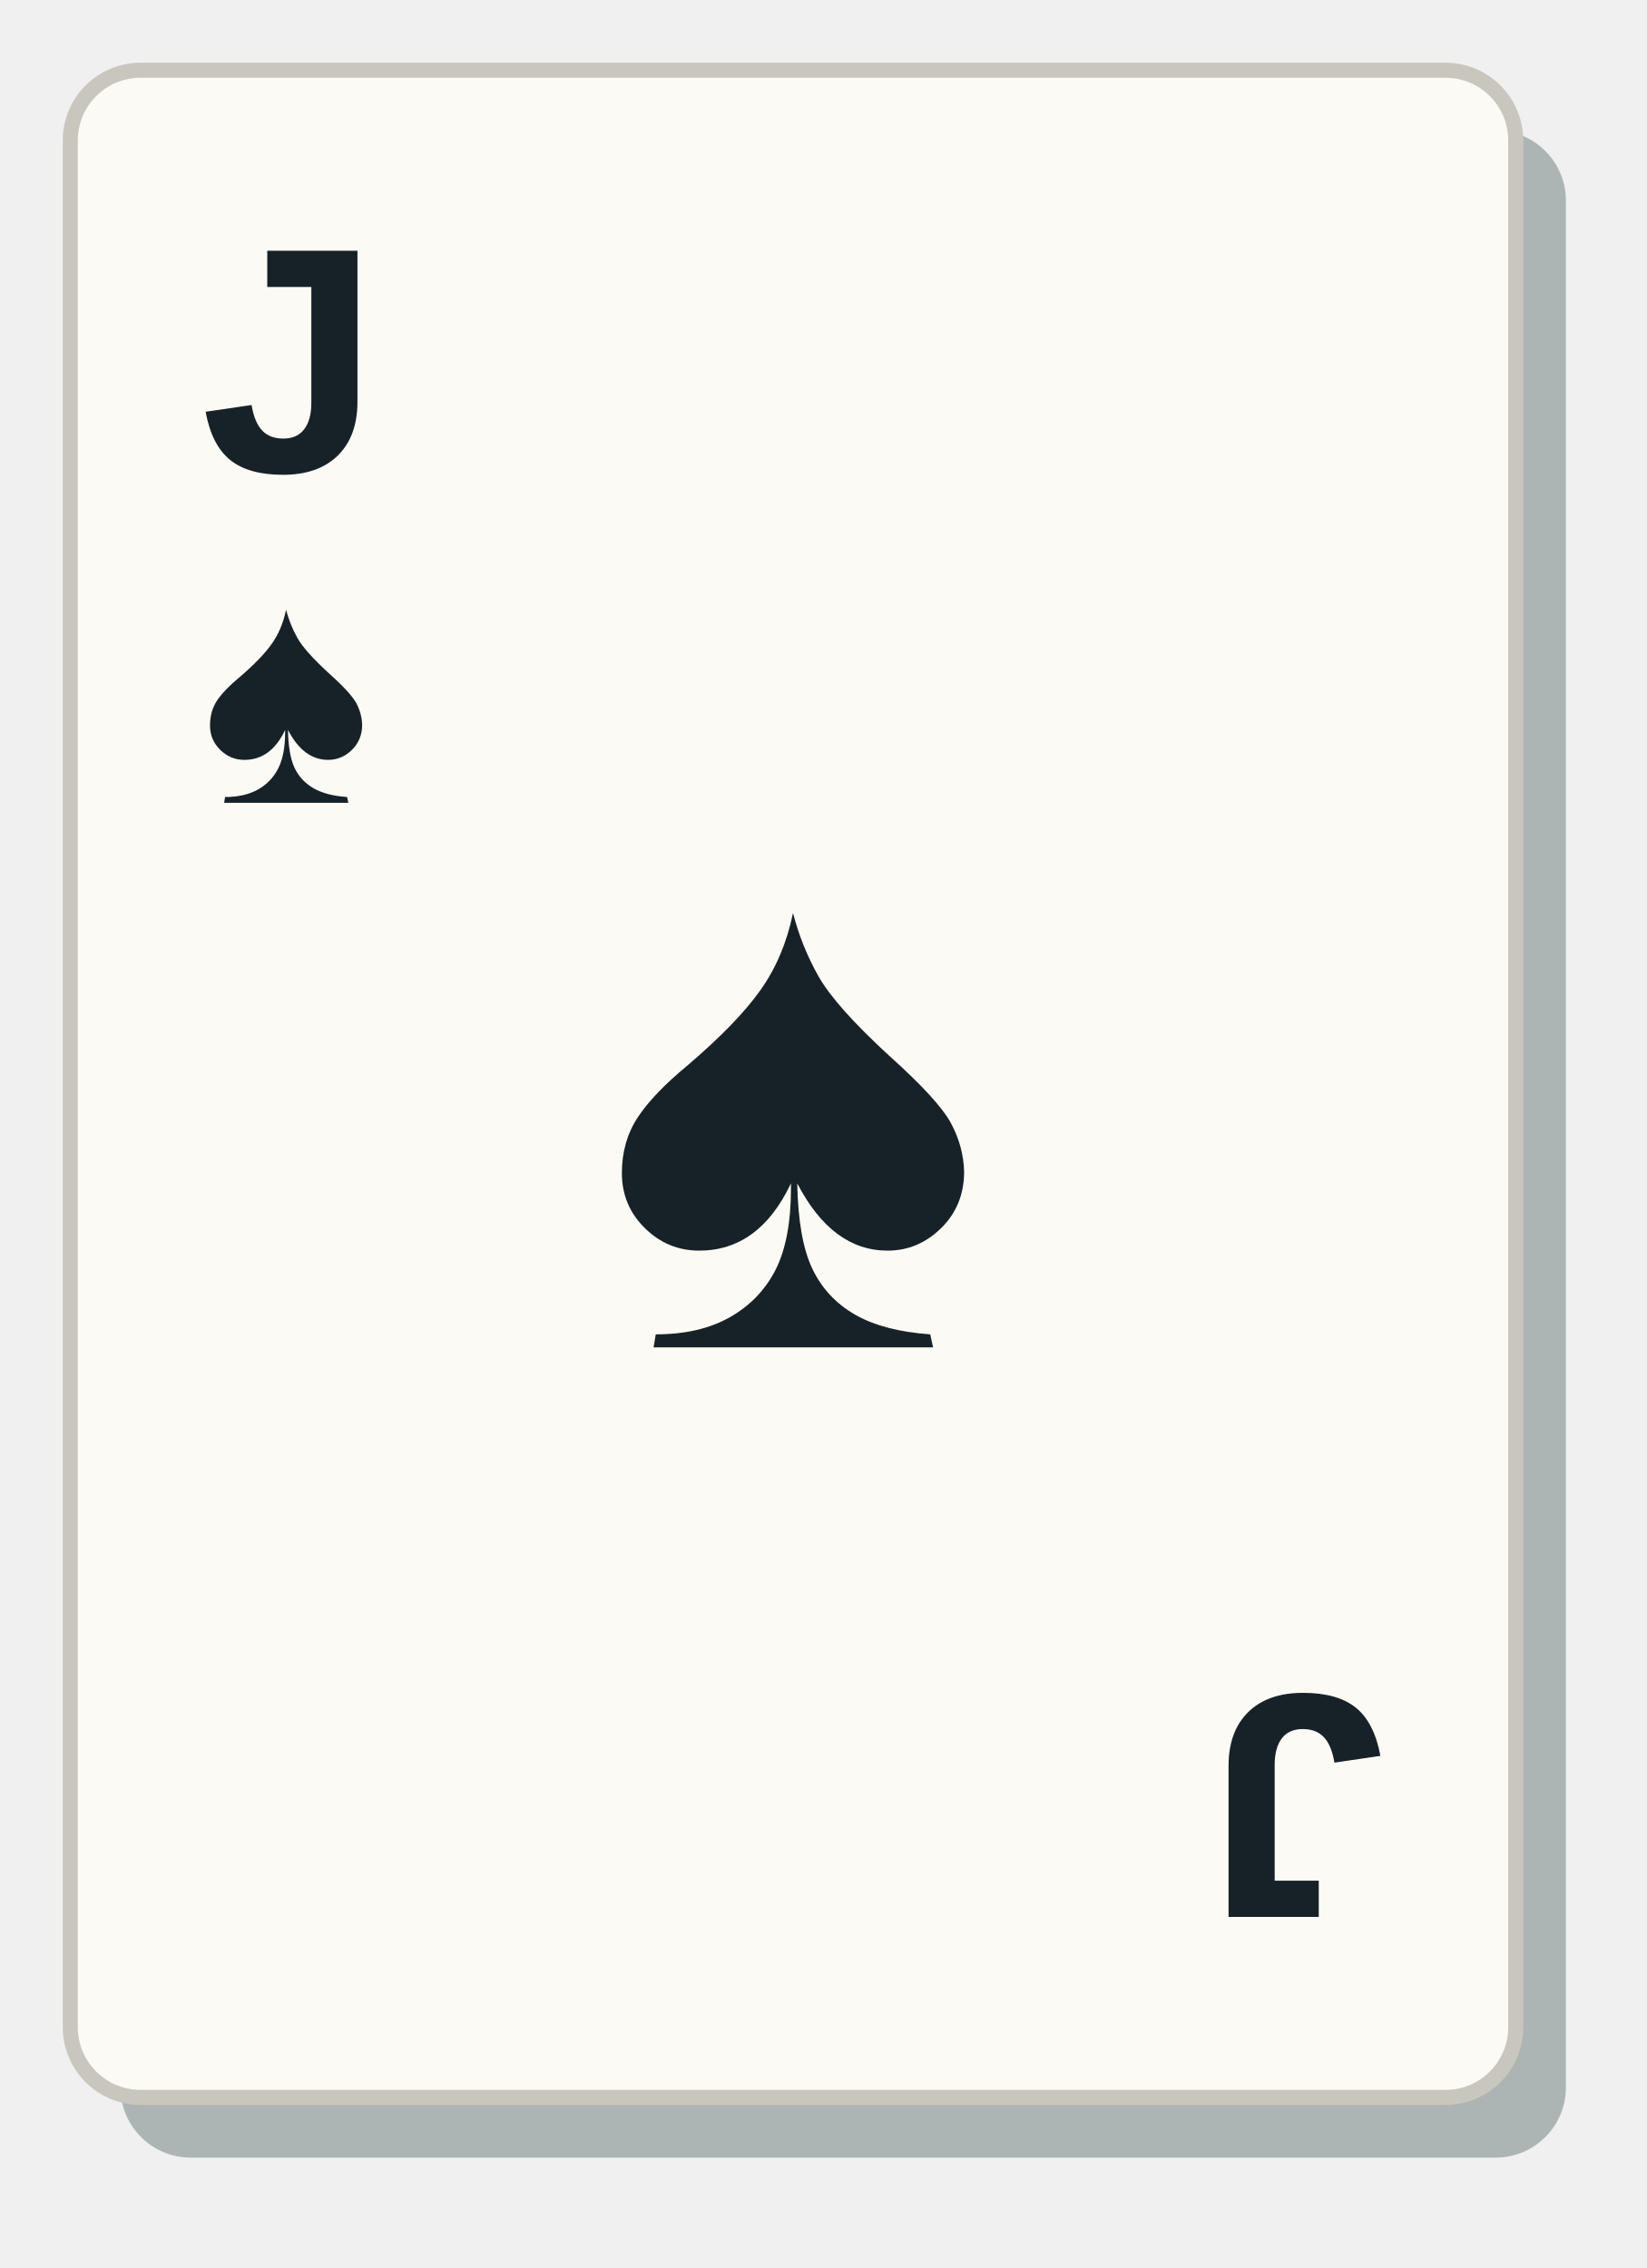
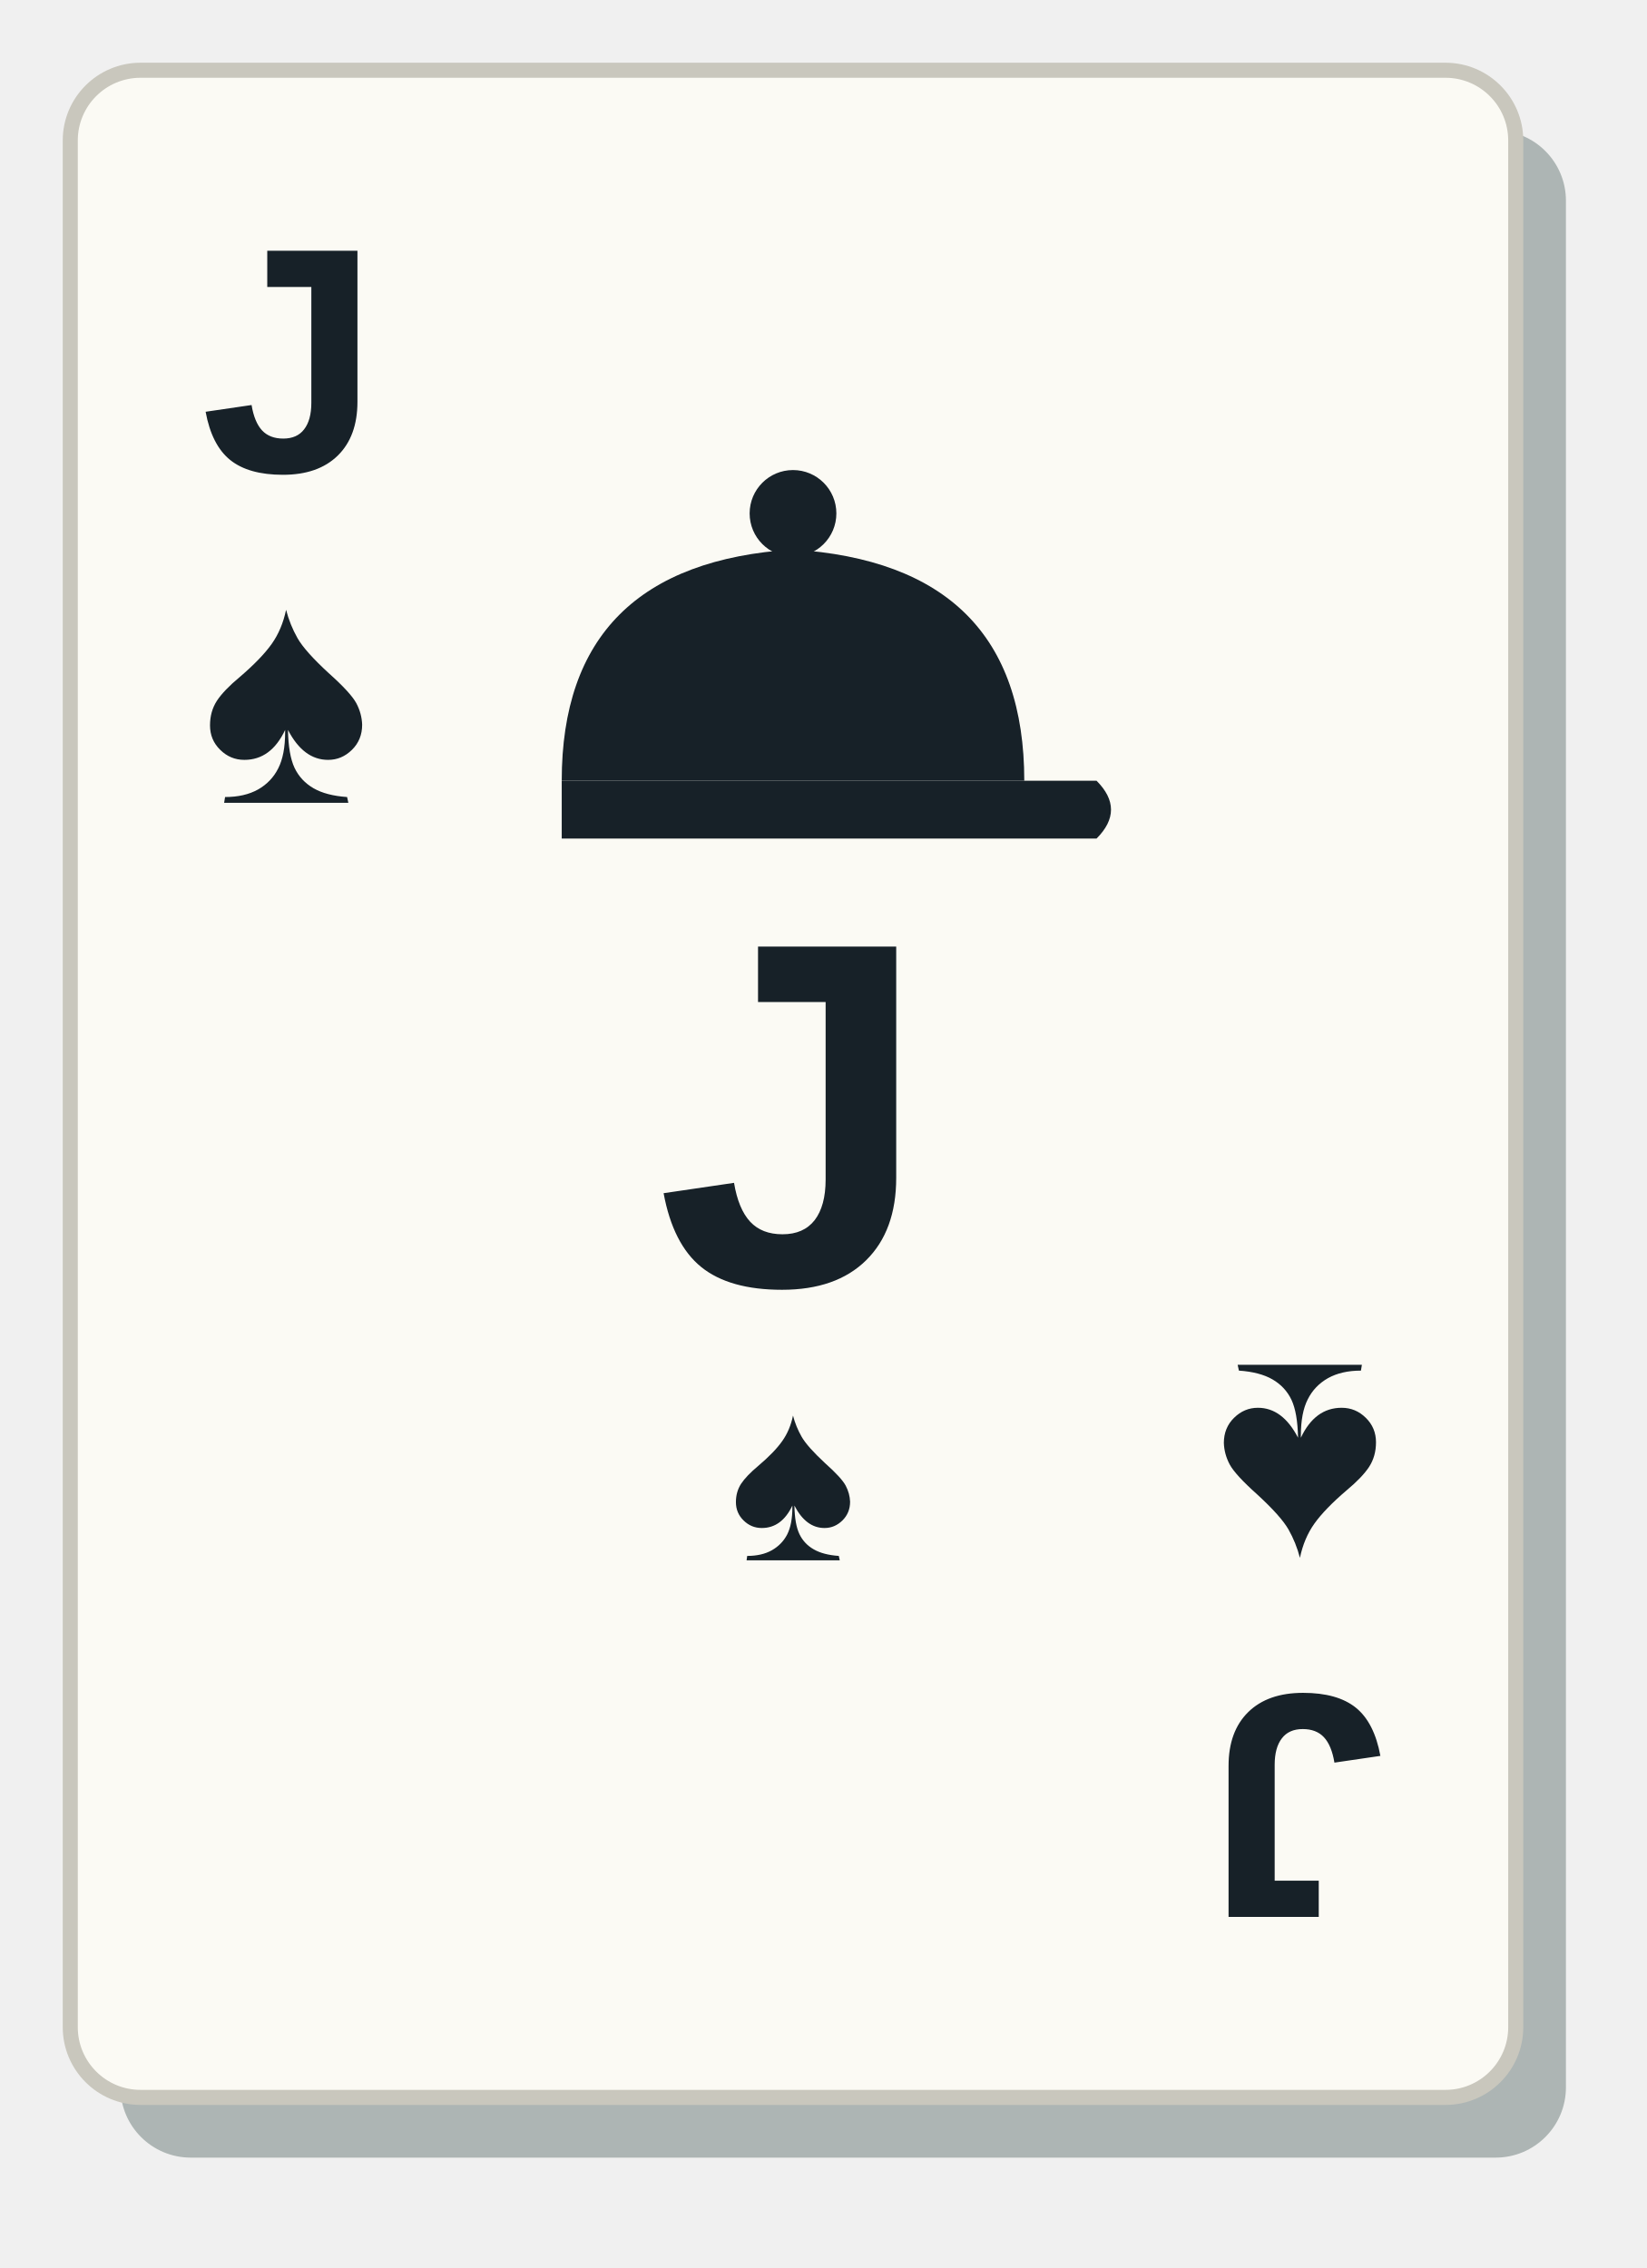
<svg xmlns="http://www.w3.org/2000/svg" width="164" height="226" viewBox="0 0 164 226" role="img">
  <defs>
    <pattern id="back" width="12" height="12" patternUnits="userSpaceOnUse">
      <path d="M0 6L6 0L12 6L6 12Z" fill="none" stroke="#8fa1c5" stroke-width="1" />
    </pattern>
    <pattern id="felt" width="10" height="10" patternUnits="userSpaceOnUse">
      <path d="M1 2h1M6 7h1" stroke="#ffffff" stroke-opacity=".035" />
    </pattern>
  </defs>
  <rect x="0.00" y="0.00" width="1920.00" height="1080.00" rx="0" fill="none" />
  <g opacity="1">
    <rect x="12.00" y="13.00" width="144.00" height="202.00" rx="7" fill="#001e18" opacity="0.28" />
    <rect x="7.00" y="7.00" width="144.00" height="202.00" rx="7" fill="#fbfaf4" stroke="#c9c7bd" stroke-width="1.5" />
    <text x="20.00" y="47.00" font-family="Liberation Sans" font-size="32" font-weight="700" fill="#172128" text-anchor="start" opacity="1" xml:space="preserve">J</text>
    <text x="20.00" y="80.00" font-family="Liberation Sans" font-size="32" font-weight="400" fill="#172128" text-anchor="start" opacity="1" xml:space="preserve">♠</text>
-     <text x="79.00" y="134.26" font-family="Liberation Sans" font-size="72" font-weight="400" fill="#172128" text-anchor="middle" opacity="1" xml:space="preserve">♠</text>
    <g transform="rotate(180 79.0 108.0)">
      <text x="20.00" y="47.00" font-family="Liberation Sans" font-size="32" font-weight="700" fill="#172128" text-anchor="start" opacity="1" xml:space="preserve">J</text>
+       <text x="20.00" y="80.00" font-family="Liberation Sans" font-size="32" font-weight="400" fill="#172128" text-anchor="start" opacity="1" xml:space="preserve">♠</text>
    </g>
+     <g transform="translate(79.00 69.16) scale(1.440)" fill="#172128">
+       <path d="M-16 6Q-16-9 0-10Q16-9 16 6Z" />
+       <path d="M-16 6H21Q23 8 21 10H-16Z" />
+       <circle cx="0" cy="-12.5" r="3" />
+     </g>
+     <text x="79.00" y="128.04" font-family="Liberation Sans" font-size="49" font-weight="700" fill="#172128" text-anchor="middle" opacity="1" xml:space="preserve">J</text>
+     <text x="79.00" y="155.48" font-family="Liberation Sans" font-size="24" font-weight="400" fill="#172128" text-anchor="middle" opacity="1" xml:space="preserve">♠</text>
  </g>
</svg>
